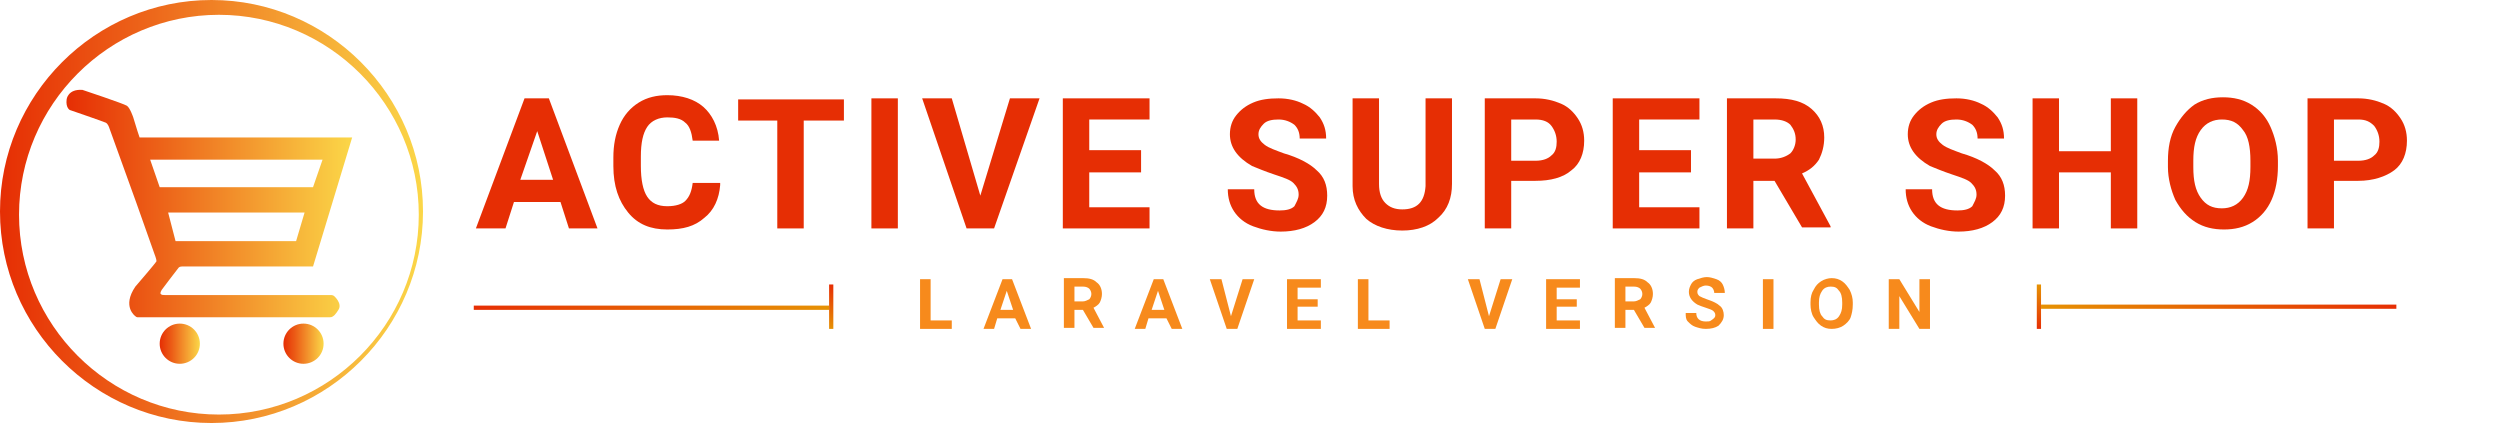
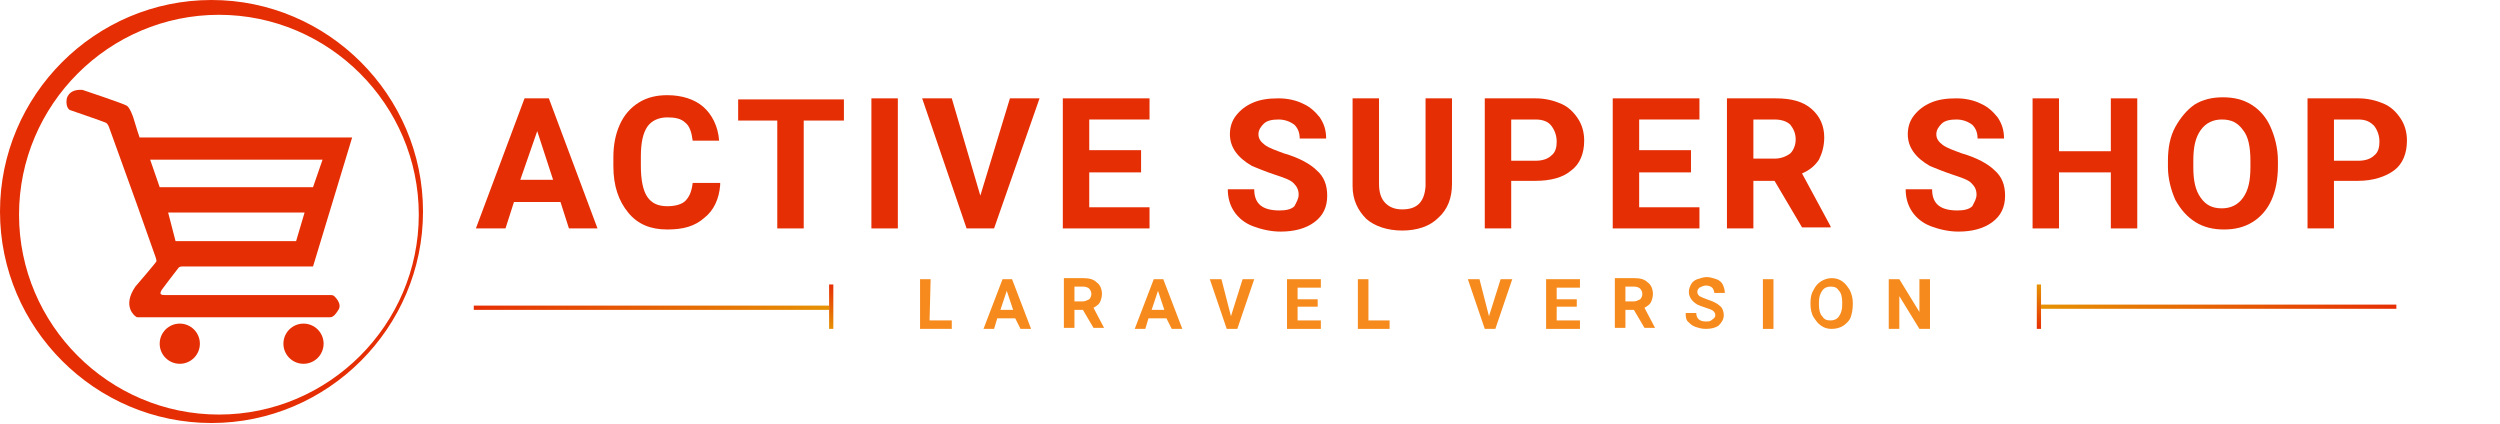
<svg xmlns="http://www.w3.org/2000/svg" version="1.1" id="Layer_1" x="0px" y="0px" viewBox="0 0 236.4 40" style="enable-background:new 0 0 236.4 40;" xml:space="preserve">
  <style type="text/css">
- 	.st0{fill:url(#SVGID_1_);}
- 	.st1{fill:url(#SVGID_2_);}
- 	.st2{fill:url(#SVGID_3_);}
- 	.st3{fill:url(#SVGID_4_);}
- 	.st4{fill:#E62E04;}
- 	.st5{fill:#F78A1C;}
- 	.st6{fill:url(#SVGID_5_);}
- 	.st7{fill:url(#SVGID_6_);}
- 	.st8{fill:url(#SVGID_7_);}
- 	.st9{fill:url(#SVGID_8_);}
+ 	.st0{fill:#E62E04;}
+ 	.st1{fill:#F78A1C;}
+ 	.st2{fill:url(#SVGID_1_);}
+ 	.st3{fill:url(#SVGID_2_);}
+ 	.st4{fill:url(#SVGID_3_);}
+ 	.st5{fill:url(#SVGID_4_);}
</style>
  <g>
-     <linearGradient id="SVGID_1_" gradientUnits="userSpaceOnUse" x1="15.1" y1="32.5" x2="18.9" y2="32.5">
-       <stop offset="0" style="stop-color:#E62E04" />
-       <stop offset="0.305" style="stop-color:#EC5E17" />
-       <stop offset="1" style="stop-color:#FBD748" />
-     </linearGradient>
    <circle class="st0" cx="17" cy="32.5" r="1.9" />
-     <linearGradient id="SVGID_2_" gradientUnits="userSpaceOnUse" x1="26.8" y1="32.5" x2="30.6" y2="32.5">
-       <stop offset="0" style="stop-color:#E62E04" />
-       <stop offset="0.305" style="stop-color:#EC5E17" />
-       <stop offset="1" style="stop-color:#FBD748" />
-     </linearGradient>
-     <circle class="st1" cx="28.7" cy="32.5" r="1.9" />
+     <circle class="st0" cx="28.7" cy="32.5" r="1.9" />
    <g>
-       <linearGradient id="SVGID_3_" gradientUnits="userSpaceOnUse" x1="0" y1="20" x2="40" y2="20">
-         <stop offset="0" style="stop-color:#E62E04" />
-         <stop offset="0.305" style="stop-color:#EC5E17" />
-         <stop offset="1" style="stop-color:#FBD748" />
-       </linearGradient>
-       <path class="st2" d="M20,0C9,0,0,9,0,20s9,20,20,20s20-9,20-20S31,0,20,0z M20.7,39.2c-10.4,0-18.9-8.5-18.9-18.9    S10.3,1.4,20.7,1.4s18.9,8.5,18.9,18.9S31.1,39.2,20.7,39.2z" />
-       <linearGradient id="SVGID_4_" gradientUnits="userSpaceOnUse" x1="6.284" y1="19.247" x2="33.3" y2="19.247">
-         <stop offset="0" style="stop-color:#E62E04" />
-         <stop offset="0.305" style="stop-color:#EC5E17" />
-         <stop offset="1" style="stop-color:#FBD748" />
-       </linearGradient>
-       <path class="st3" d="M31.6,28c-0.1-0.1-0.3-0.1-0.3-0.1H15.6c-0.2,0-0.3,0-0.4-0.1c-0.1-0.1,0.1-0.4,0.1-0.4s1.5-2,1.6-2.1    s0.3-0.1,0.3-0.1h12.4L33.3,13c0,0-19.5,0-19.8,0c-0.3,0-0.3,0-0.3,0L13,12.4l-0.4-1.3c0,0-0.3-0.9-0.6-1.1    c-0.3-0.2-4.2-1.5-4.2-1.5C6.4,8.4,6.3,9.4,6.3,9.4c-0.1,0.8,0.3,1,0.3,1s3.2,1.1,3.4,1.2c0.2,0.1,0.3,0.4,0.3,0.4l2.6,7.2    l1.7,4.8c0,0,0.2,0.5,0.2,0.7c-0.1,0.2-2,2.4-2,2.4c-1.3,1.9,0,2.8,0,2.8C12.9,30,13,30,13,30h18.2c0.2,0,0.3-0.1,0.3-0.1    c0.2-0.1,0.5-0.6,0.5-0.6C32.4,28.7,31.6,28,31.6,28z M28,22.8H16.6l-0.7-2.7h12.9L28,22.8z M14.2,15.1h16.3l-0.9,2.6H15.1    L14.2,15.1z" />
+       <path class="st0" d="M20,0C9,0,0,9,0,20s9,20,20,20s20-9,20-20S31,0,20,0z M20.7,39.2c-10.4,0-18.9-8.5-18.9-18.9    S10.3,1.4,20.7,1.4s18.9,8.5,18.9,18.9S31.1,39.2,20.7,39.2z" />
+       <path class="st0" d="M31.6,28c-0.1-0.1-0.3-0.1-0.3-0.1H15.6c-0.2,0-0.3,0-0.4-0.1c-0.1-0.1,0.1-0.4,0.1-0.4s1.5-2,1.6-2.1    s0.3-0.1,0.3-0.1h12.4L33.3,13c0,0-19.5,0-19.8,0c-0.3,0-0.3,0-0.3,0L13,12.4l-0.4-1.3c0,0-0.3-0.9-0.6-1.1    c-0.3-0.2-4.2-1.5-4.2-1.5C6.4,8.4,6.3,9.4,6.3,9.4c-0.1,0.8,0.3,1,0.3,1s3.2,1.1,3.4,1.2c0.2,0.1,0.3,0.4,0.3,0.4l2.6,7.2    l1.7,4.8c0,0,0.2,0.5,0.2,0.7c-0.1,0.2-2,2.4-2,2.4c-1.3,1.9,0,2.8,0,2.8C12.9,30,13,30,13,30h18.2c0.2,0,0.3-0.1,0.3-0.1    c0.2-0.1,0.5-0.6,0.5-0.6C32.4,28.7,31.6,28,31.6,28z M28,22.8H16.6l-0.7-2.7h12.9L28,22.8z M14.2,15.1h16.3l-0.9,2.6H15.1    L14.2,15.1z" />
    </g>
  </g>
  <g>
-     <g>
-       <path class="st4" d="M53,19.1h-4.4l-0.8,2.5H45l4.6-12.3h2.3l4.6,12.3h-2.7L53,19.1z M49.2,17h3.1l-1.5-4.6L49.2,17z" />
-       <path class="st4" d="M68.1,17.5c-0.1,1.3-0.6,2.4-1.5,3.1c-0.9,0.8-2,1.1-3.5,1.1c-1.6,0-2.8-0.5-3.7-1.6s-1.4-2.5-1.4-4.4v-0.8    c0-1.2,0.2-2.2,0.6-3.1s1-1.6,1.8-2.1c0.8-0.5,1.7-0.7,2.7-0.7c1.4,0,2.6,0.4,3.4,1.1s1.4,1.8,1.5,3.2h-2.5    c-0.1-0.8-0.3-1.4-0.7-1.7c-0.4-0.4-1-0.5-1.7-0.5c-0.8,0-1.5,0.3-1.9,0.9s-0.6,1.5-0.6,2.8v0.9c0,1.3,0.2,2.3,0.6,2.9    c0.4,0.6,1,0.9,1.9,0.9c0.8,0,1.4-0.2,1.7-0.5c0.4-0.4,0.6-0.9,0.7-1.7H68.1z" />
-       <path class="st4" d="M79.7,11.4H76v10.2h-2.5V11.4h-3.7v-2h10V11.4z" />
-       <path class="st4" d="M84.9,21.6h-2.5V9.3h2.5V21.6z" />
-       <path class="st4" d="M92.7,18.5l2.8-9.2h2.8l-4.3,12.3h-2.6L87.2,9.3H90L92.7,18.5z" />
-       <path class="st4" d="M107.9,16.3H103v3.3h5.7v2h-8.2V9.3h8.2v2H103v2.9h4.9V16.3z" />
-       <path class="st4" d="M122.8,18.4c0-0.5-0.2-0.8-0.5-1.1c-0.3-0.3-0.9-0.5-1.8-0.8s-1.6-0.6-2.1-0.8c-1.4-0.8-2.1-1.8-2.1-3    c0-0.7,0.2-1.3,0.6-1.8c0.4-0.5,0.9-0.9,1.6-1.2c0.7-0.3,1.5-0.4,2.4-0.4c0.9,0,1.7,0.2,2.3,0.5c0.7,0.3,1.2,0.8,1.6,1.3    c0.4,0.6,0.6,1.2,0.6,2h-2.5c0-0.6-0.2-1-0.5-1.3c-0.4-0.3-0.9-0.5-1.5-0.5c-0.6,0-1.1,0.1-1.4,0.4c-0.3,0.3-0.5,0.6-0.5,1    c0,0.4,0.2,0.7,0.6,1c0.4,0.3,1,0.5,1.8,0.8c1.4,0.4,2.5,1,3.1,1.6c0.7,0.6,1,1.4,1,2.4c0,1.1-0.4,1.9-1.2,2.5    c-0.8,0.6-1.9,0.9-3.2,0.9c-0.9,0-1.8-0.2-2.6-0.5c-0.8-0.3-1.4-0.8-1.8-1.4c-0.4-0.6-0.6-1.3-0.6-2.1h2.5c0,1.4,0.8,2,2.4,2    c0.6,0,1.1-0.1,1.4-0.4C122.6,19.1,122.8,18.8,122.8,18.4z" />
-       <path class="st4" d="M137.3,9.3v8.1c0,1.3-0.4,2.4-1.3,3.2c-0.8,0.8-2,1.2-3.4,1.2c-1.4,0-2.6-0.4-3.4-1.1    c-0.8-0.8-1.3-1.8-1.3-3.1V9.3h2.5v8.1c0,0.8,0.2,1.4,0.6,1.8c0.4,0.4,0.9,0.6,1.6,0.6c1.4,0,2.1-0.7,2.2-2.2V9.3H137.3z" />
-       <path class="st4" d="M142.9,17.3v4.3h-2.5V9.3h4.8c0.9,0,1.7,0.2,2.4,0.5c0.7,0.3,1.2,0.8,1.6,1.4s0.6,1.3,0.6,2.1    c0,1.2-0.4,2.2-1.2,2.8c-0.8,0.7-2,1-3.4,1H142.9z M142.9,15.2h2.3c0.7,0,1.2-0.2,1.5-0.5c0.4-0.3,0.5-0.8,0.5-1.3    c0-0.6-0.2-1.1-0.5-1.5s-0.8-0.6-1.5-0.6h-2.3V15.2z" />
-       <path class="st4" d="M159.9,16.3h-4.9v3.3h5.7v2h-8.2V9.3h8.2v2h-5.7v2.9h4.9V16.3z" />
-       <path class="st4" d="M167.8,17.1h-2v4.5h-2.5V9.3h4.6c1.5,0,2.6,0.3,3.4,1s1.2,1.6,1.2,2.7c0,0.8-0.2,1.5-0.5,2.1    c-0.4,0.6-0.9,1-1.6,1.3l2.7,5v0.1h-2.7L167.8,17.1z M165.8,15h2c0.6,0,1.1-0.2,1.5-0.5c0.3-0.3,0.5-0.8,0.5-1.3    c0-0.6-0.2-1-0.5-1.4c-0.3-0.3-0.8-0.5-1.5-0.5h-2V15z" />
-       <path class="st4" d="M186.9,18.4c0-0.5-0.2-0.8-0.5-1.1c-0.3-0.3-0.9-0.5-1.8-0.8s-1.6-0.6-2.1-0.8c-1.4-0.8-2.1-1.8-2.1-3    c0-0.7,0.2-1.3,0.6-1.8c0.4-0.5,0.9-0.9,1.6-1.2c0.7-0.3,1.5-0.4,2.4-0.4c0.9,0,1.7,0.2,2.3,0.5c0.7,0.3,1.2,0.8,1.6,1.3    c0.4,0.6,0.6,1.2,0.6,2h-2.5c0-0.6-0.2-1-0.5-1.3c-0.4-0.3-0.9-0.5-1.5-0.5c-0.6,0-1.1,0.1-1.4,0.4c-0.3,0.3-0.5,0.6-0.5,1    c0,0.4,0.2,0.7,0.6,1c0.4,0.3,1,0.5,1.8,0.8c1.4,0.4,2.5,1,3.1,1.6c0.7,0.6,1,1.4,1,2.4c0,1.1-0.4,1.9-1.2,2.5    c-0.8,0.6-1.9,0.9-3.2,0.9c-0.9,0-1.8-0.2-2.6-0.5c-0.8-0.3-1.4-0.8-1.8-1.4c-0.4-0.6-0.6-1.3-0.6-2.1h2.5c0,1.4,0.8,2,2.4,2    c0.6,0,1.1-0.1,1.4-0.4C186.7,19.1,186.9,18.8,186.9,18.4z" />
-       <path class="st4" d="M202.1,21.6h-2.5v-5.3h-4.9v5.3h-2.5V9.3h2.5v5h4.9v-5h2.5V21.6z" />
-       <path class="st4" d="M215.4,15.7c0,1.2-0.2,2.3-0.6,3.2c-0.4,0.9-1,1.6-1.8,2.1c-0.8,0.5-1.7,0.7-2.7,0.7c-1,0-1.9-0.2-2.7-0.7    c-0.8-0.5-1.4-1.2-1.9-2.1c-0.4-0.9-0.7-2-0.7-3.1v-0.6c0-1.2,0.2-2.3,0.7-3.2s1.1-1.6,1.8-2.1c0.8-0.5,1.7-0.7,2.7-0.7    s1.9,0.2,2.7,0.7c0.8,0.5,1.4,1.2,1.8,2.1s0.7,2,0.7,3.2V15.7z M212.8,15.2c0-1.3-0.2-2.3-0.7-2.9c-0.5-0.7-1.1-1-2-1    c-0.8,0-1.5,0.3-2,1c-0.5,0.7-0.7,1.6-0.7,2.9v0.6c0,1.3,0.2,2.2,0.7,2.9c0.5,0.7,1.1,1,2,1c0.8,0,1.5-0.3,2-1    c0.5-0.7,0.7-1.6,0.7-2.9V15.2z" />
-       <path class="st4" d="M220.7,17.3v4.3h-2.5V9.3h4.8c0.9,0,1.7,0.2,2.4,0.5s1.2,0.8,1.6,1.4c0.4,0.6,0.6,1.3,0.6,2.1    c0,1.2-0.4,2.2-1.2,2.8s-2,1-3.4,1H220.7z M220.7,15.2h2.3c0.7,0,1.2-0.2,1.5-0.5c0.4-0.3,0.5-0.8,0.5-1.3c0-0.6-0.2-1.1-0.5-1.5    c-0.4-0.4-0.8-0.6-1.5-0.6h-2.3V15.2z" />
-     </g>
+     <path class="st0" d="M53,19.1h-4.4l-0.8,2.5H45l4.6-12.3h2.3l4.6,12.3h-2.7L53,19.1z M49.2,17h3.1l-1.5-4.6L49.2,17z" />
+     <path class="st0" d="M68.1,17.5c-0.1,1.3-0.6,2.4-1.5,3.1c-0.9,0.8-2,1.1-3.5,1.1c-1.6,0-2.8-0.5-3.7-1.6S58,17.6,58,15.7v-0.8   c0-1.2,0.2-2.2,0.6-3.1s1-1.6,1.8-2.1S62.1,9,63.1,9c1.4,0,2.6,0.4,3.4,1.1s1.4,1.8,1.5,3.2h-2.5c-0.1-0.8-0.3-1.4-0.7-1.7   c-0.4-0.4-1-0.5-1.7-0.5c-0.8,0-1.5,0.3-1.9,0.9s-0.6,1.5-0.6,2.8v0.9c0,1.3,0.2,2.3,0.6,2.9c0.4,0.6,1,0.9,1.9,0.9   c0.8,0,1.4-0.2,1.7-0.5c0.4-0.4,0.6-0.9,0.7-1.7h2.6V17.5z" />
+     <path class="st0" d="M79.7,11.4H76v10.2h-2.5V11.4h-3.7v-2h10v2H79.7z" />
+     <path class="st0" d="M84.9,21.6h-2.5V9.3h2.5V21.6z" />
+     <path class="st0" d="M92.7,18.5l2.8-9.2h2.8L94,21.6h-2.6L87.2,9.3H90L92.7,18.5z" />
+     <path class="st0" d="M107.9,16.3H103v3.3h5.7v2h-8.2V9.3h8.2v2H103v2.9h4.9V16.3z" />
+     <path class="st0" d="M122.8,18.4c0-0.5-0.2-0.8-0.5-1.1c-0.3-0.3-0.9-0.5-1.8-0.8s-1.6-0.6-2.1-0.8c-1.4-0.8-2.1-1.8-2.1-3   c0-0.7,0.2-1.3,0.6-1.8s0.9-0.9,1.6-1.2s1.5-0.4,2.4-0.4s1.7,0.2,2.3,0.5c0.7,0.3,1.2,0.8,1.6,1.3c0.4,0.6,0.6,1.2,0.6,2h-2.5   c0-0.6-0.2-1-0.5-1.3c-0.4-0.3-0.9-0.5-1.5-0.5s-1.1,0.1-1.4,0.4c-0.3,0.3-0.5,0.6-0.5,1s0.2,0.7,0.6,1s1,0.5,1.8,0.8   c1.4,0.4,2.5,1,3.1,1.6c0.7,0.6,1,1.4,1,2.4c0,1.1-0.4,1.9-1.2,2.5c-0.8,0.6-1.9,0.9-3.2,0.9c-0.9,0-1.8-0.2-2.6-0.5   c-0.8-0.3-1.4-0.8-1.8-1.4s-0.6-1.3-0.6-2.1h2.5c0,1.4,0.8,2,2.4,2c0.6,0,1.1-0.1,1.4-0.4C122.6,19.1,122.8,18.8,122.8,18.4z" />
+     <path class="st0" d="M137.3,9.3v8.1c0,1.3-0.4,2.4-1.3,3.2c-0.8,0.8-2,1.2-3.4,1.2s-2.6-0.4-3.4-1.1c-0.8-0.8-1.3-1.8-1.3-3.1V9.3   h2.5v8.1c0,0.8,0.2,1.4,0.6,1.8c0.4,0.4,0.9,0.6,1.6,0.6c1.4,0,2.1-0.7,2.2-2.2V9.3H137.3z" />
+     <path class="st0" d="M142.9,17.3v4.3h-2.5V9.3h4.8c0.9,0,1.7,0.2,2.4,0.5s1.2,0.8,1.6,1.4s0.6,1.3,0.6,2.1c0,1.2-0.4,2.2-1.2,2.8   c-0.8,0.7-2,1-3.4,1h-2.3V17.3z M142.9,15.2h2.3c0.7,0,1.2-0.2,1.5-0.5c0.4-0.3,0.5-0.8,0.5-1.3c0-0.6-0.2-1.1-0.5-1.5   s-0.8-0.6-1.5-0.6h-2.3V15.2z" />
+     <path class="st0" d="M159.9,16.3H155v3.3h5.7v2h-8.2V9.3h8.2v2H155v2.9h4.9V16.3z" />
+     <path class="st0" d="M167.8,17.1h-2v4.5h-2.5V9.3h4.6c1.5,0,2.6,0.3,3.4,1s1.2,1.6,1.2,2.7c0,0.8-0.2,1.5-0.5,2.1   c-0.4,0.6-0.9,1-1.6,1.3l2.7,5v0.1h-2.7L167.8,17.1z M165.8,15h2c0.6,0,1.1-0.2,1.5-0.5c0.3-0.3,0.5-0.8,0.5-1.3   c0-0.6-0.2-1-0.5-1.4c-0.3-0.3-0.8-0.5-1.5-0.5h-2V15z" />
+     <path class="st0" d="M186.9,18.4c0-0.5-0.2-0.8-0.5-1.1c-0.3-0.3-0.9-0.5-1.8-0.8s-1.6-0.6-2.1-0.8c-1.4-0.8-2.1-1.8-2.1-3   c0-0.7,0.2-1.3,0.6-1.8c0.4-0.5,0.9-0.9,1.6-1.2c0.7-0.3,1.5-0.4,2.4-0.4s1.7,0.2,2.3,0.5c0.7,0.3,1.2,0.8,1.6,1.3   c0.4,0.6,0.6,1.2,0.6,2H187c0-0.6-0.2-1-0.5-1.3c-0.4-0.3-0.9-0.5-1.5-0.5s-1.1,0.1-1.4,0.4c-0.3,0.3-0.5,0.6-0.5,1s0.2,0.7,0.6,1   c0.4,0.3,1,0.5,1.8,0.8c1.4,0.4,2.5,1,3.1,1.6c0.7,0.6,1,1.4,1,2.4c0,1.1-0.4,1.9-1.2,2.5s-1.9,0.9-3.2,0.9c-0.9,0-1.8-0.2-2.6-0.5   s-1.4-0.8-1.8-1.4c-0.4-0.6-0.6-1.3-0.6-2.1h2.5c0,1.4,0.8,2,2.4,2c0.6,0,1.1-0.1,1.4-0.4C186.7,19.1,186.9,18.8,186.9,18.4z" />
+     <path class="st0" d="M202.1,21.6h-2.5v-5.3h-4.9v5.3h-2.5V9.3h2.5v5h4.9v-5h2.5V21.6z" />
+     <path class="st0" d="M215.4,15.7c0,1.2-0.2,2.3-0.6,3.2c-0.4,0.9-1,1.6-1.8,2.1s-1.7,0.7-2.7,0.7s-1.9-0.2-2.7-0.7   s-1.4-1.2-1.9-2.1c-0.4-0.9-0.7-2-0.7-3.1v-0.6c0-1.2,0.2-2.3,0.7-3.2s1.1-1.6,1.8-2.1c0.8-0.5,1.7-0.7,2.7-0.7s1.9,0.2,2.7,0.7   s1.4,1.2,1.8,2.1s0.7,2,0.7,3.2V15.7z M212.8,15.2c0-1.3-0.2-2.3-0.7-2.9c-0.5-0.7-1.1-1-2-1c-0.8,0-1.5,0.3-2,1s-0.7,1.6-0.7,2.9   v0.6c0,1.3,0.2,2.2,0.7,2.9c0.5,0.7,1.1,1,2,1c0.8,0,1.5-0.3,2-1s0.7-1.6,0.7-2.9V15.2z" />
+     <path class="st0" d="M220.7,17.3v4.3h-2.5V9.3h4.8c0.9,0,1.7,0.2,2.4,0.5s1.2,0.8,1.6,1.4c0.4,0.6,0.6,1.3,0.6,2.1   c0,1.2-0.4,2.2-1.2,2.8c-0.8,0.6-2,1-3.4,1h-2.3V17.3z M220.7,15.2h2.3c0.7,0,1.2-0.2,1.5-0.5c0.4-0.3,0.5-0.8,0.5-1.3   c0-0.6-0.2-1.1-0.5-1.5c-0.4-0.4-0.8-0.6-1.5-0.6h-2.3V15.2z" />
  </g>
  <g>
    <g>
-       <path class="st5" d="M87.9,30.3H90v0.8h-3v-4.7h1V30.3z" />
-       <path class="st5" d="M96,30.1h-1.7l-0.3,1h-1l1.8-4.7h0.9l1.8,4.7h-1L96,30.1z M94.6,29.3h1.2l-0.6-1.8L94.6,29.3z" />
-       <path class="st5" d="M102.4,29.3h-0.8v1.7h-1v-4.7h1.8c0.6,0,1,0.1,1.3,0.4c0.3,0.2,0.5,0.6,0.5,1.1c0,0.3-0.1,0.6-0.2,0.8    s-0.4,0.4-0.6,0.5l1,1.9v0h-1L102.4,29.3z M101.6,28.5h0.8c0.2,0,0.4-0.1,0.6-0.2c0.1-0.1,0.2-0.3,0.2-0.5c0-0.2-0.1-0.4-0.2-0.5    c-0.1-0.1-0.3-0.2-0.6-0.2h-0.8V28.5z" />
-       <path class="st5" d="M110.3,30.1h-1.7l-0.3,1h-1l1.8-4.7h0.9l1.8,4.7h-1L110.3,30.1z M108.9,29.3h1.2l-0.6-1.8L108.9,29.3z" />
-       <path class="st5" d="M116.4,29.9l1.1-3.5h1.1l-1.6,4.7h-1l-1.6-4.7h1.1L116.4,29.9z" />
-       <path class="st5" d="M124.6,29h-1.9v1.3h2.2v0.8h-3.2v-4.7h3.2v0.8h-2.2v1.1h1.9V29z" />
-       <path class="st5" d="M129.3,30.3h2.1v0.8h-3v-4.7h1V30.3z" />
-       <path class="st5" d="M140.8,29.9l1.1-3.5h1.1l-1.6,4.7h-1l-1.6-4.7h1.1L140.8,29.9z" />
-       <path class="st5" d="M149.1,29h-1.9v1.3h2.2v0.8h-3.2v-4.7h3.2v0.8h-2.2v1.1h1.9V29z" />
-       <path class="st5" d="M154.5,29.3h-0.8v1.7h-1v-4.7h1.8c0.6,0,1,0.1,1.3,0.4c0.3,0.2,0.5,0.6,0.5,1.1c0,0.3-0.1,0.6-0.2,0.8    s-0.4,0.4-0.6,0.5l1,1.9v0h-1L154.5,29.3z M153.7,28.5h0.8c0.2,0,0.4-0.1,0.6-0.2c0.1-0.1,0.2-0.3,0.2-0.5c0-0.2-0.1-0.4-0.2-0.5    c-0.1-0.1-0.3-0.2-0.6-0.2h-0.8V28.5z" />
-       <path class="st5" d="M162.2,29.8c0-0.2-0.1-0.3-0.2-0.4c-0.1-0.1-0.4-0.2-0.7-0.3c-0.3-0.1-0.6-0.2-0.8-0.3    c-0.5-0.3-0.8-0.7-0.8-1.2c0-0.3,0.1-0.5,0.2-0.7c0.1-0.2,0.3-0.4,0.6-0.5s0.6-0.2,0.9-0.2c0.3,0,0.6,0.1,0.9,0.2s0.5,0.3,0.6,0.5    s0.2,0.5,0.2,0.8h-1c0-0.2-0.1-0.4-0.2-0.5c-0.1-0.1-0.3-0.2-0.6-0.2c-0.2,0-0.4,0.1-0.6,0.2c-0.1,0.1-0.2,0.2-0.2,0.4    c0,0.2,0.1,0.3,0.2,0.4c0.2,0.1,0.4,0.2,0.7,0.3c0.6,0.2,1,0.4,1.2,0.6c0.3,0.2,0.4,0.6,0.4,0.9c0,0.4-0.2,0.7-0.5,1    c-0.3,0.2-0.7,0.3-1.2,0.3c-0.4,0-0.7-0.1-1-0.2c-0.3-0.1-0.5-0.3-0.7-0.5c-0.2-0.2-0.2-0.5-0.2-0.8h1c0,0.5,0.3,0.8,0.9,0.8    c0.2,0,0.4,0,0.5-0.1C162.1,30.1,162.2,30,162.2,29.8z" />
-       <path class="st5" d="M167.7,31.1h-1v-4.7h1V31.1z" />
-       <path class="st5" d="M175.2,28.8c0,0.5-0.1,0.9-0.2,1.2s-0.4,0.6-0.7,0.8c-0.3,0.2-0.7,0.3-1.1,0.3c-0.4,0-0.7-0.1-1-0.3    c-0.3-0.2-0.5-0.5-0.7-0.8c-0.2-0.3-0.3-0.8-0.3-1.2v-0.2c0-0.5,0.1-0.9,0.3-1.2c0.2-0.4,0.4-0.6,0.7-0.8c0.3-0.2,0.7-0.3,1-0.3    c0.4,0,0.7,0.1,1,0.3c0.3,0.2,0.5,0.5,0.7,0.8c0.2,0.4,0.3,0.8,0.3,1.2V28.8z M174.2,28.6c0-0.5-0.1-0.9-0.3-1.1    c-0.2-0.3-0.4-0.4-0.8-0.4c-0.3,0-0.6,0.1-0.8,0.4c-0.2,0.3-0.3,0.6-0.3,1.1v0.2c0,0.5,0.1,0.9,0.3,1.1c0.2,0.3,0.4,0.4,0.8,0.4    c0.3,0,0.6-0.1,0.8-0.4s0.3-0.6,0.3-1.1V28.6z" />
-       <path class="st5" d="M182.5,31.1h-1l-1.9-3.1v3.1h-1v-4.7h1l1.9,3.1v-3.1h1V31.1z" />
+       <path class="st1" d="M87.9,30.3H90v0.8h-3v-4.7h1L87.9,30.3L87.9,30.3z" />
+       <path class="st1" d="M96,30.1h-1.7l-0.3,1h-1l1.8-4.7h0.9l1.8,4.7h-1L96,30.1z M94.6,29.3h1.2l-0.6-1.8L94.6,29.3z" />
+       <path class="st1" d="M102.4,29.3h-0.8V31h-1v-4.7h1.8c0.6,0,1,0.1,1.3,0.4c0.3,0.2,0.5,0.6,0.5,1.1c0,0.3-0.1,0.6-0.2,0.8    s-0.4,0.4-0.6,0.5l1,1.9l0,0h-1L102.4,29.3z M101.6,28.5h0.8c0.2,0,0.4-0.1,0.6-0.2c0.1-0.1,0.2-0.3,0.2-0.5s-0.1-0.4-0.2-0.5    s-0.3-0.2-0.6-0.2h-0.8V28.5z" />
+       <path class="st1" d="M110.3,30.1h-1.7l-0.3,1h-1l1.8-4.7h0.9l1.8,4.7h-1L110.3,30.1z M108.9,29.3h1.2l-0.6-1.8L108.9,29.3z" />
+       <path class="st1" d="M116.4,29.9l1.1-3.5h1.1l-1.6,4.7h-1l-1.6-4.7h1.1L116.4,29.9z" />
+       <path class="st1" d="M124.6,29h-1.9v1.3h2.2v0.8h-3.2v-4.7h3.2v0.8h-2.2v1.1h1.9V29z" />
+       <path class="st1" d="M129.3,30.3h2.1v0.8h-3v-4.7h1v3.9H129.3z" />
+       <path class="st1" d="M140.8,29.9l1.1-3.5h1.1l-1.6,4.7h-1l-1.6-4.7h1.1L140.8,29.9z" />
+       <path class="st1" d="M149.1,29h-1.9v1.3h2.2v0.8h-3.2v-4.7h3.2v0.8h-2.2v1.1h1.9V29z" />
+       <path class="st1" d="M154.5,29.3h-0.8V31h-1v-4.7h1.8c0.6,0,1,0.1,1.3,0.4c0.3,0.2,0.5,0.6,0.5,1.1c0,0.3-0.1,0.6-0.2,0.8    s-0.4,0.4-0.6,0.5l1,1.9l0,0h-1L154.5,29.3z M153.7,28.5h0.8c0.2,0,0.4-0.1,0.6-0.2c0.1-0.1,0.2-0.3,0.2-0.5s-0.1-0.4-0.2-0.5    c-0.1-0.1-0.3-0.2-0.6-0.2h-0.8V28.5z" />
+       <path class="st1" d="M162.2,29.8c0-0.2-0.1-0.3-0.2-0.4c-0.1-0.1-0.4-0.2-0.7-0.3c-0.3-0.1-0.6-0.2-0.8-0.3    c-0.5-0.3-0.8-0.7-0.8-1.2c0-0.3,0.1-0.5,0.2-0.7c0.1-0.2,0.3-0.4,0.6-0.5s0.6-0.2,0.9-0.2c0.3,0,0.6,0.1,0.9,0.2s0.5,0.3,0.6,0.5    s0.2,0.5,0.2,0.8h-1c0-0.2-0.1-0.4-0.2-0.5c-0.1-0.1-0.3-0.2-0.6-0.2c-0.2,0-0.4,0.1-0.6,0.2c-0.1,0.1-0.2,0.2-0.2,0.4    c0,0.2,0.1,0.3,0.2,0.4c0.2,0.1,0.4,0.2,0.7,0.3c0.6,0.2,1,0.4,1.2,0.6c0.3,0.2,0.4,0.6,0.4,0.9c0,0.4-0.2,0.7-0.5,1    c-0.3,0.2-0.7,0.3-1.2,0.3c-0.4,0-0.7-0.1-1-0.2s-0.5-0.3-0.7-0.5s-0.2-0.5-0.2-0.8h1c0,0.5,0.3,0.8,0.9,0.8c0.2,0,0.4,0,0.5-0.1    C162.1,30.1,162.2,30,162.2,29.8z" />
+       <path class="st1" d="M167.7,31.1h-1v-4.7h1V31.1z" />
+       <path class="st1" d="M175.2,28.8c0,0.5-0.1,0.9-0.2,1.2s-0.4,0.6-0.7,0.8c-0.3,0.2-0.7,0.3-1.1,0.3c-0.4,0-0.7-0.1-1-0.3    c-0.3-0.2-0.5-0.5-0.7-0.8s-0.3-0.8-0.3-1.2v-0.2c0-0.5,0.1-0.9,0.3-1.2c0.2-0.4,0.4-0.6,0.7-0.8c0.3-0.2,0.7-0.3,1-0.3    c0.4,0,0.7,0.1,1,0.3c0.3,0.2,0.5,0.5,0.7,0.8c0.2,0.4,0.3,0.8,0.3,1.2V28.8z M174.2,28.6c0-0.5-0.1-0.9-0.3-1.1    c-0.2-0.3-0.4-0.4-0.8-0.4c-0.3,0-0.6,0.1-0.8,0.4s-0.3,0.6-0.3,1.1v0.2c0,0.5,0.1,0.9,0.3,1.1c0.2,0.3,0.4,0.4,0.8,0.4    c0.3,0,0.6-0.1,0.8-0.4s0.3-0.6,0.3-1.1V28.6z" />
+       <path class="st1" d="M182.5,31.1h-1l-1.9-3.1v3.1h-1v-4.7h1l1.9,3.1v-3.1h1V31.1z" />
    </g>
    <g>
-       <linearGradient id="SVGID_5_" gradientUnits="userSpaceOnUse" x1="-1049.427" y1="29.096" x2="-1015.835" y2="29.096" gradientTransform="matrix(-1 0 0 1 -971.0521 0)">
+       <linearGradient id="SVGID_1_" gradientUnits="userSpaceOnUse" x1="-1013.452" y1="10.9" x2="-979.852" y2="10.9" gradientTransform="matrix(-1 0 0 -1 -935.0521 40)">
        <stop offset="0" style="stop-color:#E69204" />
        <stop offset="1" style="stop-color:#E62E04" />
      </linearGradient>
-       <path class="st6" d="M44.8,29.3C44.8,29.3,44.8,29.3,44.8,29.3l33.5,0c0,0,0.1,0,0.1,0v-0.4c0,0,0,0-0.1,0H44.9c0,0-0.1,0-0.1,0    V29.3z" />
-       <linearGradient id="SVGID_6_" gradientUnits="userSpaceOnUse" x1="-1049.649" y1="31.143" x2="-1049.649" y2="26.938" gradientTransform="matrix(-1 0 0 1 -971.0521 0)">
+       <path class="st2" d="M44.8,29.3L44.8,29.3h33.5h0.1v-0.4c0,0,0,0-0.1,0H44.9h-0.1C44.8,28.9,44.8,29.3,44.8,29.3z" />
+       <linearGradient id="SVGID_2_" gradientUnits="userSpaceOnUse" x1="-1013.652" y1="8.857" x2="-1013.652" y2="13.062" gradientTransform="matrix(-1 0 0 -1 -935.0521 40)">
        <stop offset="0" style="stop-color:#E69204" />
        <stop offset="1" style="stop-color:#E62E04" />
      </linearGradient>
-       <path class="st7" d="M78.4,26.9C78.4,26.9,78.4,26.9,78.4,26.9l0,4.2c0,0,0,0,0,0h0.4c0,0,0,0,0,0v-4.2c0,0,0,0,0,0H78.4z" />
+       <path class="st3" d="M78.4,26.9L78.4,26.9v4.2l0,0h0.4l0,0v-4.2l0,0C78.8,26.9,78.4,26.9,78.4,26.9z" />
    </g>
    <g>
-       <linearGradient id="SVGID_7_" gradientUnits="userSpaceOnUse" x1="-66.724" y1="-441.327" x2="-33.133" y2="-441.327" gradientTransform="matrix(1 0 0 -1 259.763 -412.3424)">
+       <linearGradient id="SVGID_3_" gradientUnits="userSpaceOnUse" x1="-66.724" y1="481.342" x2="-33.124" y2="481.342" gradientTransform="matrix(1 0 0 1 259.763 -452.3424)">
        <stop offset="0" style="stop-color:#E69204" />
        <stop offset="1" style="stop-color:#E62E04" />
      </linearGradient>
-       <path class="st8" d="M226.6,28.8C226.6,28.8,226.6,28.8,226.6,28.8l-33.5,0c0,0-0.1,0-0.1,0v0.4c0,0,0,0,0.1,0h33.4    c0,0,0.1,0,0.1,0V28.8z" />
-       <linearGradient id="SVGID_8_" gradientUnits="userSpaceOnUse" x1="-66.947" y1="-439.28" x2="-66.947" y2="-443.485" gradientTransform="matrix(1 0 0 -1 259.763 -412.3424)">
+       <path class="st4" d="M226.6,28.8L226.6,28.8h-33.5H193v0.4c0,0,0,0,0.1,0h33.4h0.1V28.8z" />
+       <linearGradient id="SVGID_4_" gradientUnits="userSpaceOnUse" x1="-66.963" y1="479.28" x2="-66.963" y2="483.485" gradientTransform="matrix(1 0 0 1 259.763 -452.3424)">
        <stop offset="0" style="stop-color:#E69204" />
        <stop offset="1" style="stop-color:#E62E04" />
      </linearGradient>
-       <path class="st9" d="M193,31.1C193,31.1,193,31.1,193,31.1l0-4.2c0,0,0,0,0,0h-0.4c0,0,0,0,0,0v4.2c0,0,0,0,0,0H193z" />
+       <path class="st5" d="M193,31.1L193,31.1v-4.2l0,0h-0.4l0,0v4.2l0,0C192.6,31.1,193,31.1,193,31.1z" />
    </g>
  </g>
</svg>
